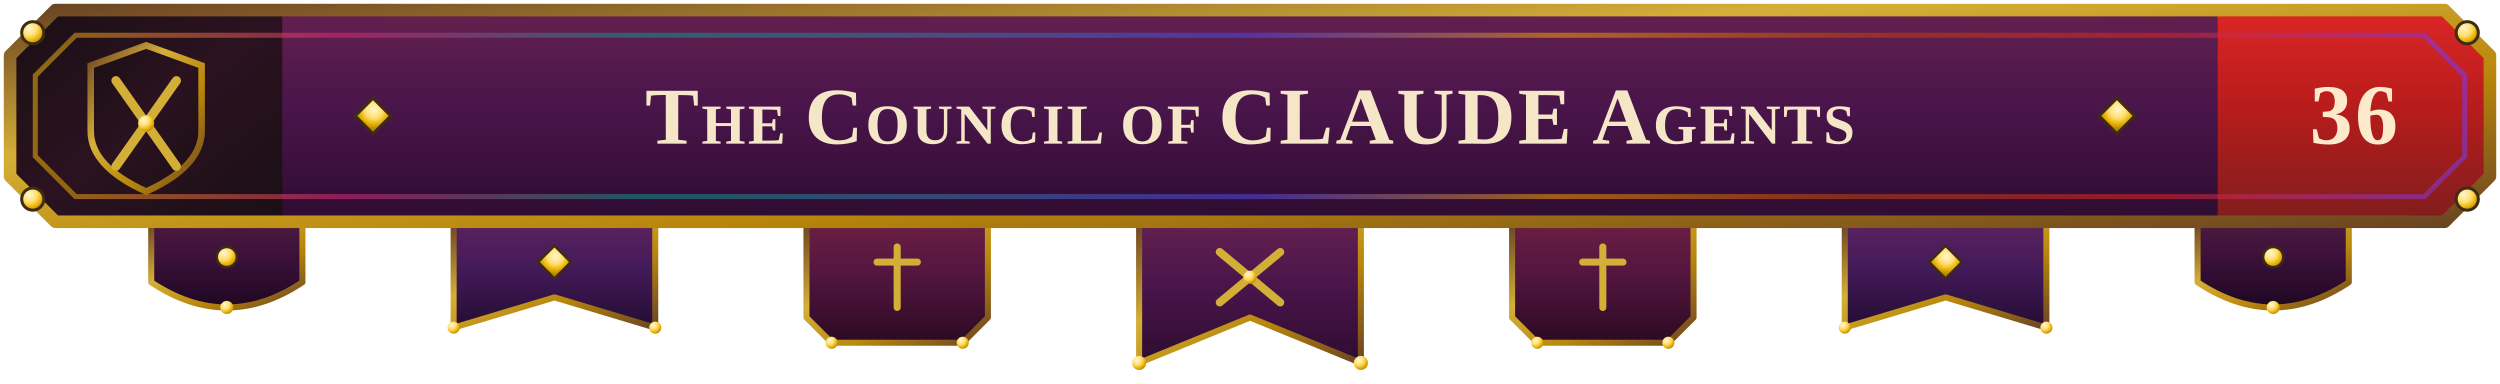
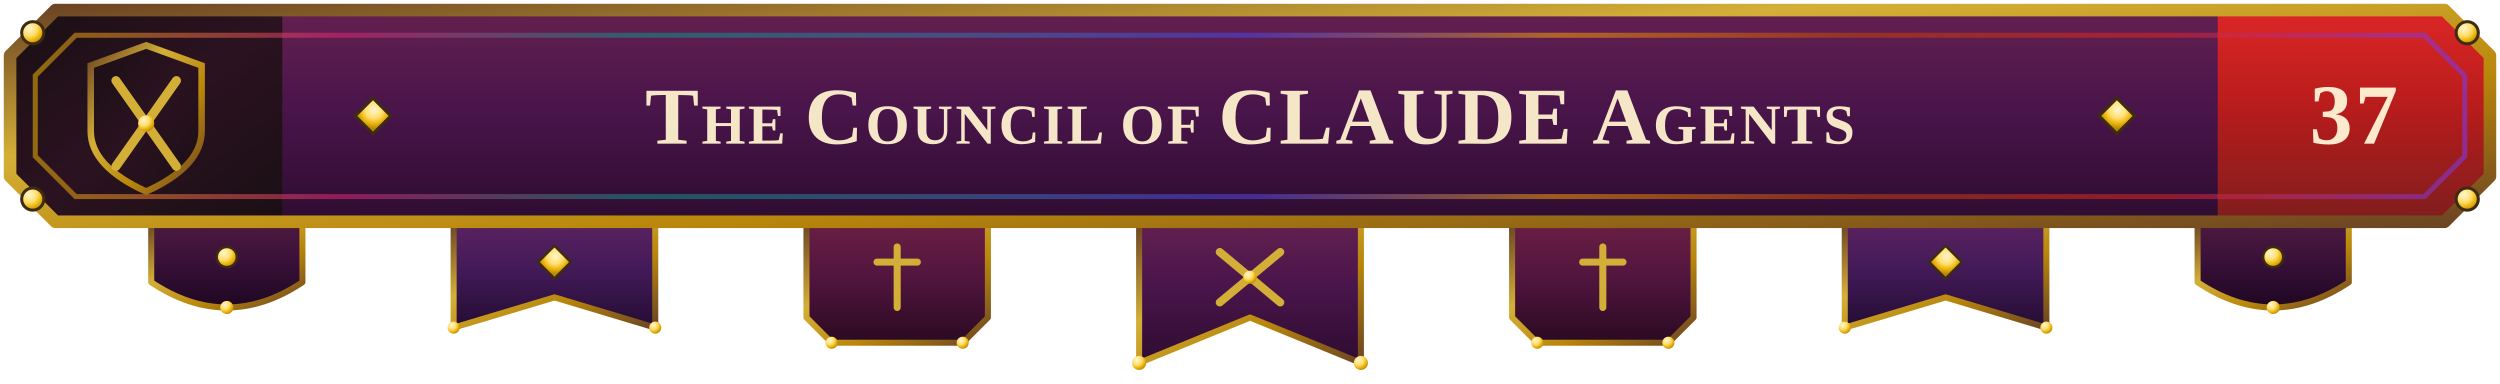
- <svg xmlns="http://www.w3.org/2000/svg" width="372" height="57" viewBox="0 0 496 76" role="img" aria-label="The Council of CLAUDE Agents: 36">
+ <svg xmlns="http://www.w3.org/2000/svg" width="372" height="57" viewBox="0 0 496 76" role="img" aria-label="The Council of CLAUDE Agents: 37">
  <defs>
    <linearGradient id="bdgBgGrad" x1="0%" y1="0%" x2="100%" y2="100%">
      <stop offset="0%" stop-color="#1a0f14" />
      <stop offset="50%" stop-color="#2b1220" />
      <stop offset="100%" stop-color="#1a0f14" />
    </linearGradient>
    <linearGradient id="bdgBronzeGrad" x1="0%" y1="0%" x2="100%" y2="100%">
      <stop offset="0%" stop-color="#6b4423" />
      <stop offset="35%" stop-color="#d4af37" />
      <stop offset="65%" stop-color="#b8860b" />
      <stop offset="100%" stop-color="#6b4423" />
    </linearGradient>
    <linearGradient id="bdgCouncilGrad" x1="0%" y1="0%" x2="100%" y2="0%">
      <stop offset="0%" stop-color="#eab308" />
      <stop offset="12.5%" stop-color="#db2777" />
      <stop offset="25%" stop-color="#0d9488" />
      <stop offset="37.5%" stop-color="#3776ab" />
      <stop offset="50%" stop-color="#4f46e5" />
      <stop offset="62.5%" stop-color="#f59e0b" />
      <stop offset="75%" stop-color="#c2410c" />
      <stop offset="87.5%" stop-color="#dc2626" />
      <stop offset="100%" stop-color="#7c3aed" />
    </linearGradient>
    <linearGradient id="bdgPlumGrad" x1="0%" y1="0%" x2="0%" y2="100%">
      <stop offset="0%" stop-color="#63204f" />
      <stop offset="45%" stop-color="#4a154b" />
      <stop offset="100%" stop-color="#2e0c30" />
    </linearGradient>
    <linearGradient id="bdgCountGrad" x1="0%" y1="0%" x2="0%" y2="100%">
      <stop offset="0%" stop-color="#dc2626" />
      <stop offset="45%" stop-color="#b91c1c" />
      <stop offset="100%" stop-color="#7f1d1d" />
    </linearGradient>
    <radialGradient id="bdgGemGrad" cx="35%" cy="30%" r="75%">
      <stop offset="0%" stop-color="#fff6d0" />
      <stop offset="45%" stop-color="#ffdf70" />
      <stop offset="75%" stop-color="#eab308" />
      <stop offset="100%" stop-color="#b8860b" />
    </radialGradient>
    <linearGradient id="penPlumDeep" x1="0%" y1="0%" x2="0%" y2="100%">
      <stop offset="0%" stop-color="#4e1a40" />
      <stop offset="45%" stop-color="#3a1039" />
      <stop offset="100%" stop-color="#1e0722" />
    </linearGradient>
    <linearGradient id="penPlumWarm" x1="0%" y1="0%" x2="0%" y2="100%">
      <stop offset="0%" stop-color="#6b1f43" />
      <stop offset="45%" stop-color="#52153e" />
      <stop offset="100%" stop-color="#2b0a22" />
    </linearGradient>
    <linearGradient id="penPlumCool" x1="0%" y1="0%" x2="0%" y2="100%">
      <stop offset="0%" stop-color="#5b2260" />
      <stop offset="45%" stop-color="#431a58" />
      <stop offset="100%" stop-color="#240c33" />
    </linearGradient>
  </defs>
  <path d="M 11 2 L 485 2 L 494 11 L 494 35 L 485 44 L 11 44 L 2 35 L 2 11 Z" fill="url(#bdgPlumGrad)" />
  <path d="M 11 2 L 56 2 L 56 44 L 11 44 L 2 35 L 2 11 Z" fill="url(#bdgBgGrad)" />
  <line x1="56" y1="3" x2="56" y2="43" stroke="url(#bdgBronzeGrad)" stroke-width="1.5" />
  <path d="M 440 2 L 485 2 L 494 11 L 494 35 L 485 44 L 440 44 Z" fill="url(#bdgCountGrad)" />
  <line x1="440" y1="3" x2="440" y2="43" stroke="url(#bdgBronzeGrad)" stroke-width="1.5" />
  <path d="M 15 7 L 481 7 L 489 15 L 489 31 L 481 39 L 15 39 L 7 31 L 7 15 Z" fill="none" stroke="url(#bdgCouncilGrad)" stroke-width="1" opacity="0.55" />
  <g stroke="url(#bdgBronzeGrad)" stroke-width="1.2" stroke-linejoin="round">
    <path d="M 30 44 L 60 44 L 60 56 Q 45 66 30 56 Z" fill="url(#penPlumDeep)" />
    <path d="M 90 44 L 130 44 L 130 65 L 110 59 L 90 65 Z" fill="url(#penPlumCool)" />
    <path d="M 160 44 L 196 44 L 196 63 L 191 68 L 165 68 L 160 63 Z" fill="url(#penPlumWarm)" />
    <path d="M 226 44 L 270 44 L 270 72 L 248 63 L 226 72 Z" fill="url(#bdgPlumGrad)" />
    <path d="M 300 44 L 336 44 L 336 63 L 331 68 L 305 68 L 300 63 Z" fill="url(#penPlumWarm)" />
    <path d="M 366 44 L 406 44 L 406 65 L 386 59 L 366 65 Z" fill="url(#penPlumCool)" />
    <path d="M 436 44 L 466 44 L 466 56 Q 451 66 436 56 Z" fill="url(#penPlumDeep)" />
  </g>
  <g fill="url(#bdgGemGrad)">
    <circle cx="45" cy="61" r="1.3" />
    <circle cx="451" cy="61" r="1.3" />
    <circle cx="90" cy="65" r="1.2" />
    <circle cx="130" cy="65" r="1.2" />
    <circle cx="366" cy="65" r="1.2" />
    <circle cx="406" cy="65" r="1.2" />
    <circle cx="165" cy="68" r="1.2" />
    <circle cx="191" cy="68" r="1.2" />
    <circle cx="305" cy="68" r="1.2" />
    <circle cx="331" cy="68" r="1.2" />
    <circle cx="226" cy="72" r="1.4" />
    <circle cx="270" cy="72" r="1.4" />
  </g>
  <g fill="url(#bdgGemGrad)" stroke="#3d2b12" stroke-width="0.5">
    <circle cx="45" cy="51" r="2" />
    <circle cx="451" cy="51" r="2" />
    <rect width="4.6" height="4.6" transform="translate(110,52) rotate(45) translate(-2.3,-2.3)" />
    <rect width="4.6" height="4.6" transform="translate(386,52) rotate(45) translate(-2.3,-2.3)" />
  </g>
  <g stroke="#d4af37" stroke-width="1.4" stroke-linecap="round">
    <line x1="178" y1="49" x2="178" y2="61" />
    <line x1="174" y1="52" x2="182" y2="52" />
    <line x1="318" y1="49" x2="318" y2="61" />
    <line x1="314" y1="52" x2="322" y2="52" />
  </g>
  <path d="M 242 50 L 254 60 M 254 50 L 242 60" stroke="#d4af37" stroke-width="1.6" stroke-linecap="round" />
  <circle cx="248" cy="55" r="1.3" fill="url(#bdgGemGrad)" />
  <path d="M 11 2 L 485 2 L 494 11 L 494 35 L 485 44 L 11 44 L 2 35 L 2 11 Z" fill="none" stroke="url(#bdgBronzeGrad)" stroke-width="2.5" stroke-linejoin="round" />
  <path d="M 29 9 L 40 13 L 40 26 Q 40 33 29 38 Q 18 33 18 26 L 18 13 Z" fill="url(#bdgBgGrad)" stroke="url(#bdgBronzeGrad)" stroke-width="1.3" />
  <path d="M 23 16 L 35 33 M 35 16 L 23 33" stroke="#d4af37" stroke-width="1.8" stroke-linecap="round" />
  <circle cx="29" cy="24.5" r="1.6" fill="url(#bdgGemGrad)" />
  <rect width="5" height="5" fill="url(#bdgGemGrad)" stroke="#3d2b12" stroke-width="0.6" transform="translate(74,23) rotate(45) translate(-2.5,-2.5)" />
  <rect width="5" height="5" fill="url(#bdgGemGrad)" stroke="#3d2b12" stroke-width="0.6" transform="translate(420,23) rotate(45) translate(-2.5,-2.5)" />
  <g fill="url(#bdgGemGrad)" stroke="#3d2b12" stroke-width="0.6">
    <circle cx="6.5" cy="6.5" r="2.2" />
    <circle cx="489.5" cy="6.5" r="2.2" />
    <circle cx="489.5" cy="39.5" r="2.2" />
    <circle cx="6.5" cy="39.5" r="2.2" />
  </g>
  <text x="248" y="28.5" text-anchor="middle" fill="#f5e6c8" font-family="Cinzel, Georgia, 'Times New Roman', serif" font-size="16" font-weight="700" letter-spacing="0.5" style="font-variant: small-caps">The Council of CLAUDE Agents</text>
-   <text x="467" y="28.5" text-anchor="middle" fill="#fdeacd" font-family="Cinzel, Georgia, 'Times New Roman', serif" font-size="17" font-weight="700" letter-spacing="0.5">36</text>
+   <text x="467" y="28.5" text-anchor="middle" fill="#fdeacd" font-family="Cinzel, Georgia, 'Times New Roman', serif" font-size="17" font-weight="700" letter-spacing="0.5">37</text>
</svg>
